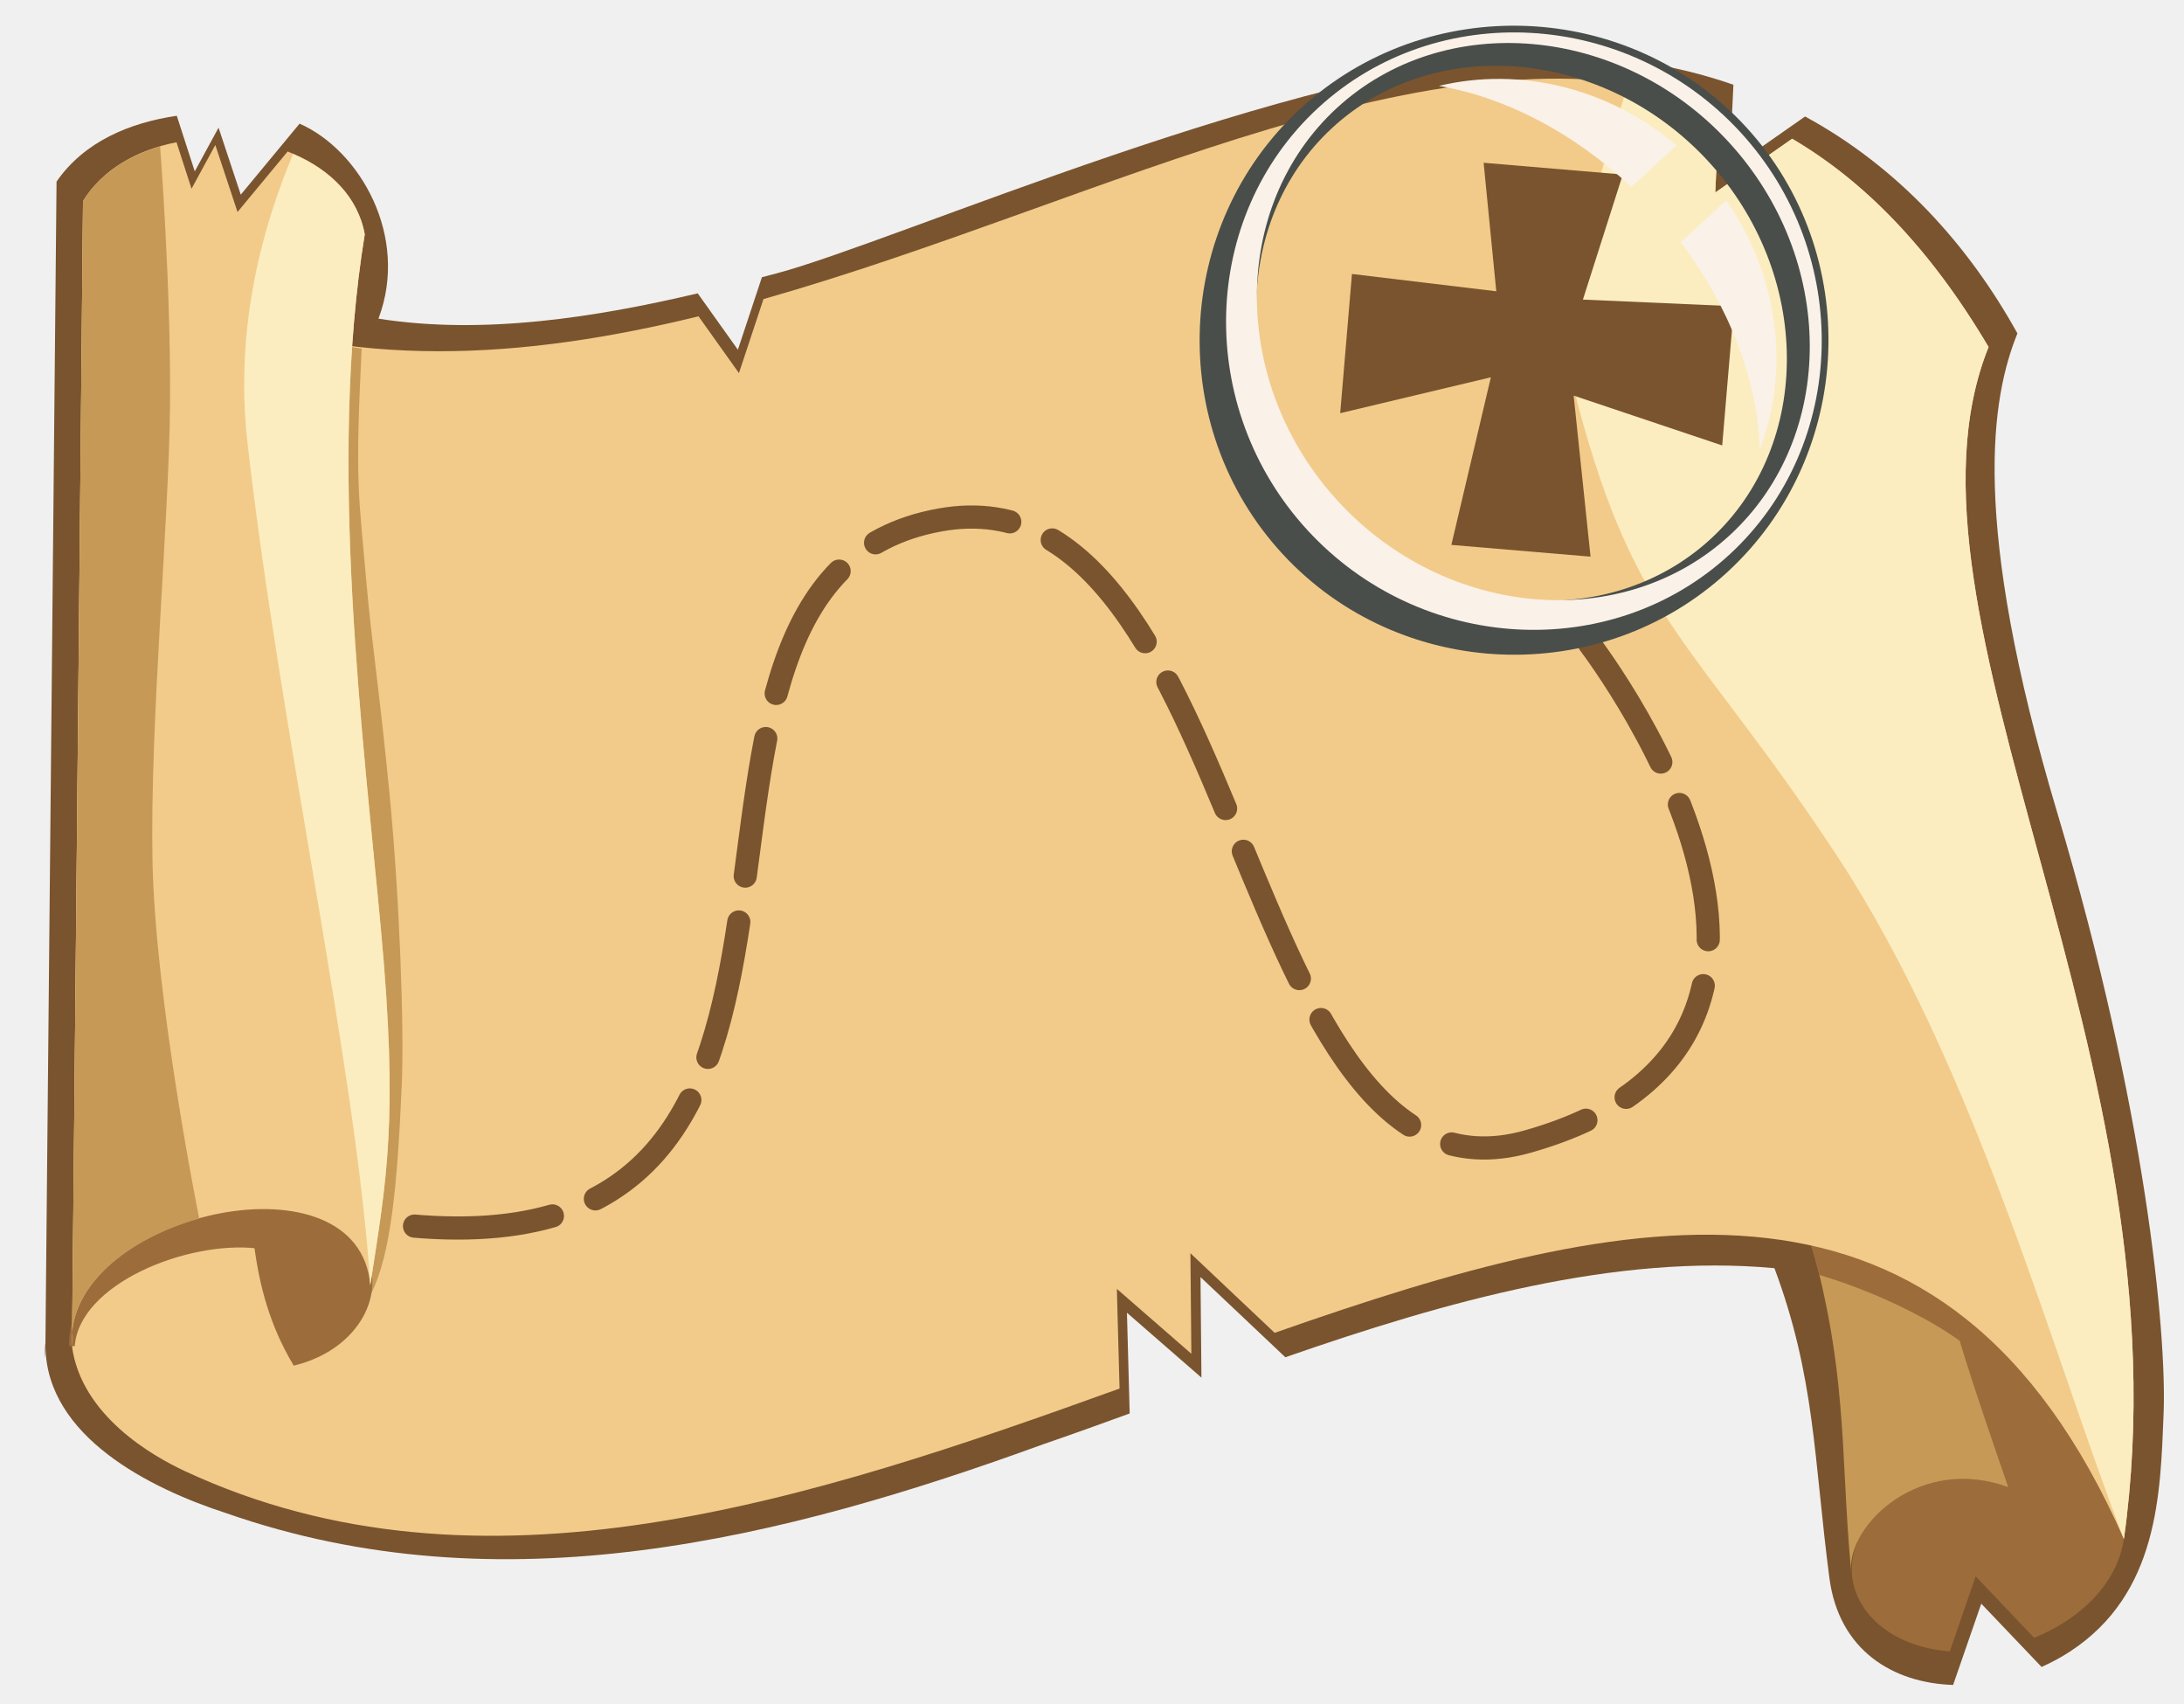
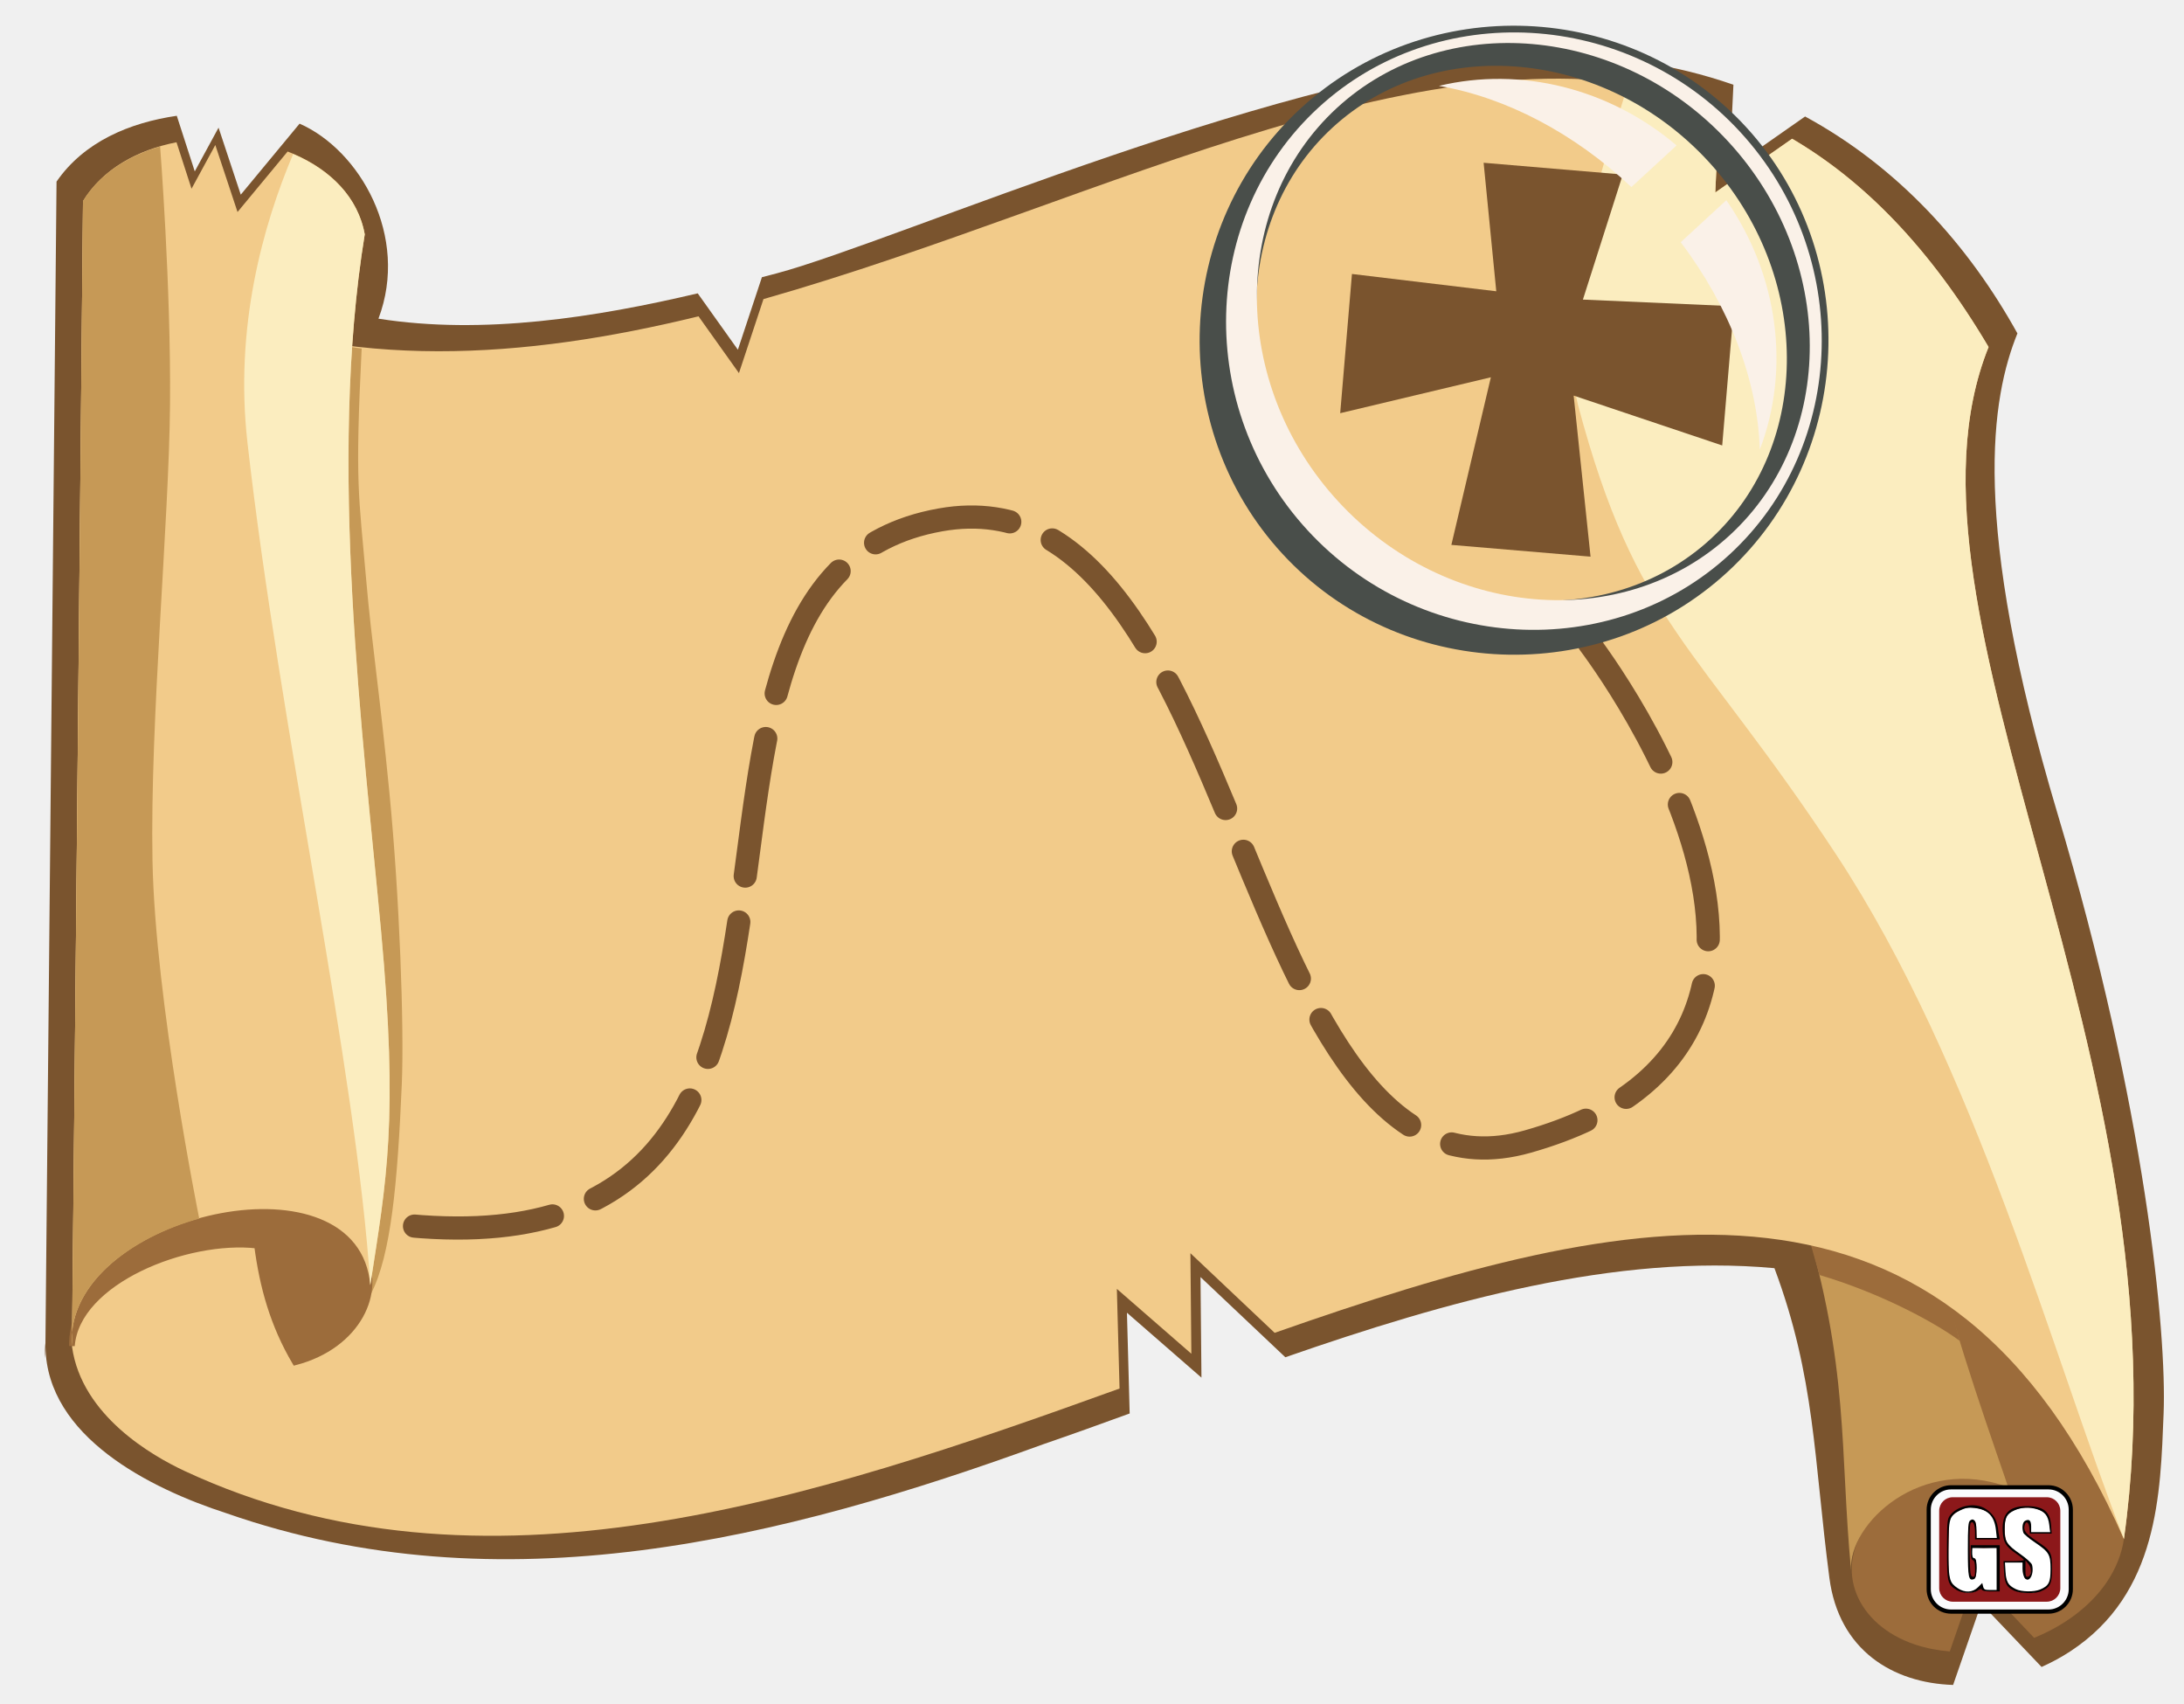
<svg xmlns="http://www.w3.org/2000/svg" width="100%" height="100%" viewBox="0 0 1571 1225" version="1.1" xml:space="preserve" style="fill-rule:evenodd;clip-rule:evenodd;stroke-linecap:round;">
-   <rect id="Artboard1" x="0" y="0" width="1570.989" height="1224.792" style="fill:none;" />
+   <rect x="0" y="0" width="1570.989" height="1224.792" style="fill:none;" />
  <g>
-     <clipPath id="_clip1">
-       <path d="M1656.668,1156.576l-1508.077,338.022l-323.978,-1445.419l1508.077,-338.022l323.978,1445.419Z" />
-     </clipPath>
-     <g clip-path="url(#_clip1)">
-       <path d="M1451.171,239.754c-34.9,-63.076 -85.369,-119.385 -152.723,-155.986l-54.465,38.095l2.904,-60.925c-42.294,-14.745 -89.977,-22.338 -143.313,-20.479c-171.575,5.98 -458.696,133.096 -544.712,156.066c-3.51,0.937 -7.228,1.873 -10.798,2.814l-17.287,52.153l-28.889,-40.542c-73.067,17.22 -154.097,30.081 -229.656,18.216c22.383,-59.208 -13.447,-121.229 -56.736,-140.251l-42.309,51.07l-15.977,-48.18l-17.111,31.444l-12.933,-39.988c-33.844,4.948 -66.598,18.537 -86.495,47.329c-2.63,278.001 -5.407,560.282 -7.99,834.971c-0.001,0.103 0.004,0.203 0.002,0.306c-0.208,0.937 -0.606,8.048 -0.191,10.758c0.187,-4.388 0.211,-6.216 0.235,-7.912c1.051,64.259 74.718,101.567 130.216,119.511c197.794,69.083 399.598,18.76 587.71,-49.718c20.163,-6.919 40.856,-14.363 61.95,-22.052l-1.965,-72.437l53.591,46.654l-0.682,-72.311l61.031,57.67c115.732,-40.294 237.841,-74.588 351.812,-64.057c29.307,78.45 28.301,136.885 39.532,222.749c6.791,51.913 45.438,75.551 88.993,76.957l20.259,-58.45l43.381,45.514c7.134,-3.187 14.046,-6.901 20.58,-11.178c63.621,-41.647 64.896,-113.474 67.196,-171.145c2.3,-57.671 -12.94,-219.371 -76.283,-431.244c-63.343,-211.873 -47.303,-299.722 -28.878,-345.419l-0,0Z" style="fill:#7a542e;" />
-       <path d="M1480.025,866.635l-131.74,-41.208l96.308,244.051c-31.085,-17.68 -79.384,-1.226 -100.058,25.216c-26.64,34.071 -8.616,74.172 33.163,87.976c7.968,2.633 16.318,4.223 24.825,4.904l18.626,-54.008l42.026,44.229c21.583,-8.735 40.426,-22.622 52.12,-39.864c6.725,-9.915 10.967,-20.571 12.479,-31.186l-47.747,-240.11Z" style="fill:#9c6c3b;" />
-       <path d="M1384.713,809.495c8.867,53.81 2.338,54.517 9.544,94.45c7.206,39.933 26.937,97.771 50.339,165.534c-62.728,-23.322 -115.08,26.145 -113.092,59.714c-8.185,-85.203 -1.039,-146.893 -34.497,-254.825c-10.581,-34.135 -16.163,-52.676 -19.458,-104.737c28.02,6.355 75.095,34.497 107.163,39.864Z" style="fill:#c69956;" />
-       <path d="M1308.751,916.864c41.149,12.127 80.438,32.366 100.867,47.308l-14.608,-56.213l-101.258,-44.158l14.998,53.063Z" style="fill:#9c6c3b;" />
-       <path d="M1430.428,249.547c-42.37,-71.611 -89.786,-119.591 -141.252,-149.817l-55.353,38.714l3.017,-63.072c-195.608,-69.148 -440.204,69.405 -687.66,139.715l-17.634,53.225l-29.098,-40.849c-125.414,30.704 -250.818,39.481 -370.221,-9.592c-20.95,-8.61 -62.647,-31.221 -72.505,-73.32l-7.884,824.072c6.98,49.476 57.889,78.434 80.996,89.204c213.14,99.336 450.445,20.89 672.485,-59.299l-1.941,-71.675l53.591,46.654l-0.682,-72.311l60.608,57.271c257.423,-90.358 483.494,-140.71 610.879,148.276c48.446,-344.504 -174.936,-664.665 -97.345,-857.197Z" style="fill:#f2cb8a;" />
-       <path d="M150.302,602.214c0,0 -35.405,255.916 125.957,277.157c396.826,52.235 150.312,-461.169 400.26,-505.527c221.792,-39.361 210.526,506.957 422.272,447.115c265.555,-75.05 42.066,-361.402 42.066,-361.402" style="fill:none;stroke:#7a542e;stroke-width:16.67px;stroke-dasharray:100,33.333;stroke-dashoffset:40;" />
-       <path d="M245.904,248.654l14.247,1.983c-4.857,98.08 -2.138,104.189 3.281,166.61c4.01,46.191 9.357,77.512 16.725,153.206c7.196,73.924 10.635,167.776 8.872,208.995c-3.097,72.417 -7.857,123.007 -22.101,150.83c-14.244,27.823 -16.93,10.191 -16.93,10.191l-37.064,-296.219l-9.476,-388.67l42.444,-6.925Z" style="fill:#c69956;" />
-       <path d="M212.26,979.752c45.743,-11.85 63.457,-51.556 48.271,-77.71c-20.767,-35.766 -86.932,-42.499 -138.534,-20.47c-43.563,18.597 -70.681,53.426 -70.239,86.318c3.483,-46.551 82.792,-77.903 133.12,-72.134c3.896,29.669 11.428,56.946 27.382,83.995Z" style="fill:#9c6c3b;stroke:#9c6c3b;stroke-width:4.03px;stroke-linecap:butt;" />
-       <path d="M261.592,164.817c-6.369,-26.66 -27.772,-45.49 -54.688,-55.863l-36.045,43.507l-15.977,-48.18l-17.111,31.444l-10.807,-33.419c-27.98,5.456 -53.183,19.284 -67.245,42.247c0,0 -6.798,719.434 -7.869,813.453c7.88,-86.833 206.23,-130.124 214.504,-33.841c11.704,-75.956 20.308,-118.247 7.735,-254.881c-12.573,-136.634 -38.527,-336.969 -11.725,-500.777c-0.227,-1.245 -0.484,-2.477 -0.774,-3.69l0,-0Zm-209.741,793.189c-0.294,3.238 -0.349,6.528 -0.094,9.882c0.011,-0.9 0.081,-8.819 0.094,-9.882Z" style="fill:#f2cb8a;" />
-       <path d="M1430.428,249.547c-42.397,-71.656 -89.864,-119.562 -141.384,-149.72l-55.221,38.618l3.003,-62.862c-21.294,-7.511 -43.159,-12.596 -65.55,-15.558c-21.316,69.604 -53.27,162.299 -36.227,231.057c42.016,157.893 85.056,170.698 185.671,323.313c100.614,152.615 155.84,360.513 207.053,492.351c48.446,-344.504 -174.936,-664.665 -97.345,-857.197Z" style="fill:#fbedbf;" />
-       <path d="M143.323,876.322c0,0 -31.771,-156.931 -33.636,-257.518c-1.865,-100.587 11.917,-243.035 12.618,-328.273c0.701,-85.238 -7.138,-185.168 -7.138,-185.168c-23.114,6.76 -43.41,19.533 -55.447,39.189c0,0 -7.014,742.894 -7.962,823.336c-3.334,-43.758 41.835,-77.782 91.565,-91.566Z" style="fill:#c69956;" />
-       <path d="M262.366,168.507c-4.957,-27.217 -25.323,-46.567 -51.507,-57.744c-21.888,51.783 -42.249,124.604 -32.85,207.565c23.314,205.79 78.429,450.67 88.347,605.837c11.704,-75.956 20.308,-118.247 7.735,-254.881c-12.573,-136.634 -38.527,-336.969 -11.725,-500.777Z" style="fill:#fbedbf;" />
-       <path d="M1247.277,220.222l-108.659,-4.786l28.703,-89.93l-100.116,-8.455l9.096,92.411l-103.812,-12.447l-8.455,100.116l108.38,-25.82l-28.416,120.536l100.116,8.455l-12.153,-115.825l106.861,35.86l8.455,-100.116Z" style="fill:#7a542e;" />
-       <g id="g4231">
-         <path d="M1242.594,411.361c0,-0 0,-0 0,-0c91.454,-84.209 97.416,-228.758 13.207,-320.213c-0,-0 -0,-0 -0,-0c-84.209,-91.454 -228.758,-97.416 -320.213,-13.207c-0,0 -0,0 -0,0c-91.454,84.209 -97.416,228.758 -13.207,320.213c0,0 0,0 0,0c84.209,91.454 228.758,97.416 320.213,13.207Zm-11.997,-23.871c-0.001,0.001 -0.001,0.001 -0.002,0.002c-73.682,67.845 -195.751,56.948 -270.414,-24.139c-0.001,-0.001 -0.001,-0.001 -0.002,-0.002c-74.661,-81.088 -75.467,-203.639 -1.784,-271.483c73.681,-67.841 195.746,-56.944 270.408,24.139c74.664,81.085 75.474,203.637 1.794,271.483Z" style="fill:#494e4a;" />
-         <path d="M1244.092,398.763c85.342,-78.585 88.801,-215.761 7.661,-303.881c-0.001,-0.001 -0.002,-0.002 -0.003,-0.004c-81.14,-88.119 -218.134,-95.968 -303.479,-17.388c-0.001,0.001 -0.002,0.001 -0.002,0.002c-85.344,78.583 -88.804,215.76 -7.665,303.882c0.001,0.001 0.002,0.002 0.003,0.004c81.141,88.122 218.138,95.97 303.483,17.387c0.001,-0.001 0.002,-0.001 0.002,-0.002Zm0.249,-13.955c-0.001,0.001 -0.002,0.002 -0.004,0.003c-77.013,70.912 -204.207,59.952 -281.768,-24.279c-0.001,-0.001 -0.001,-0.001 -0.002,-0.002c-77.561,-84.234 -78.011,-211.901 -0.997,-282.814c0.001,-0.001 0.002,-0.002 0.004,-0.003c77.014,-70.912 204.209,-59.949 281.77,24.284c0.001,0.001 0.001,0.001 0.002,0.002c77.558,84.234 78.007,211.897 0.996,282.809Z" style="fill:#faf1e8;" />
-         <path d="M1265.853,323.37c22.25,-58.274 13.196,-125.766 -24.067,-179.404l-32.818,30.218c35.092,46.33 55.398,99.584 56.885,149.186Zm-59.849,-218.789c-48.227,-40.953 -112.078,-56.944 -170.951,-42.815c48.217,8.242 97.425,34.103 138.436,72.755l32.515,-29.939Z" style="fill:#faf1e8;" />
+     <g>
+       <g>
+         <clipPath id="_clip1">
+           <path d="M1656.668,1156.576l-1508.077,338.022l-323.978,-1445.419l1508.077,-338.022l323.978,1445.419Z" />
+         </clipPath>
+         <g clip-path="url(#_clip1)">
+           <path d="M1451.171,239.754c-34.9,-63.076 -85.369,-119.385 -152.723,-155.986l-54.465,38.095l2.904,-60.925c-42.294,-14.745 -89.977,-22.338 -143.313,-20.479c-171.575,5.98 -458.696,133.096 -544.712,156.066c-3.51,0.937 -7.228,1.873 -10.798,2.814l-17.287,52.153l-28.889,-40.542c-73.067,17.22 -154.097,30.081 -229.656,18.216c22.383,-59.208 -13.447,-121.229 -56.736,-140.251l-42.309,51.07l-15.977,-48.18l-17.111,31.444l-12.933,-39.988c-33.844,4.948 -66.598,18.537 -86.495,47.329c-2.63,278.001 -5.407,560.282 -7.99,834.971c-0.001,0.103 0.004,0.203 0.002,0.306c-0.208,0.937 -0.606,8.048 -0.191,10.758c0.187,-4.388 0.211,-6.216 0.235,-7.912c1.051,64.259 74.718,101.567 130.216,119.511c197.794,69.083 399.598,18.76 587.71,-49.718c20.163,-6.919 40.856,-14.363 61.95,-22.052l-1.965,-72.437l53.591,46.654l-0.682,-72.311l61.031,57.67c115.732,-40.294 237.841,-74.588 351.812,-64.057c29.307,78.45 28.301,136.885 39.532,222.749c6.791,51.913 45.438,75.551 88.993,76.957l20.259,-58.45l43.381,45.514c7.134,-3.187 14.046,-6.901 20.58,-11.178c63.621,-41.647 64.896,-113.474 67.196,-171.145c2.3,-57.671 -12.94,-219.371 -76.283,-431.244c-63.343,-211.873 -47.303,-299.722 -28.878,-345.419l0.001,-0.003Z" style="fill:#7a542e;" />
+           <path d="M1480.025,866.635l-131.74,-41.208l96.308,244.051c-31.085,-17.68 -79.384,-1.226 -100.058,25.216c-26.64,34.071 -8.616,74.172 33.163,87.976c7.968,2.633 16.318,4.223 24.825,4.904l18.626,-54.008l42.026,44.229c21.583,-8.735 40.426,-22.622 52.12,-39.864c6.725,-9.915 10.967,-20.571 12.479,-31.186l-47.747,-240.11l-0.002,0Z" style="fill:#9c6c3b;" />
+           <path d="M1384.713,809.495c8.867,53.81 2.338,54.517 9.544,94.45c7.206,39.933 26.937,97.771 50.339,165.534c-62.728,-23.322 -115.08,26.145 -113.092,59.714c-8.185,-85.203 -1.039,-146.893 -34.497,-254.825c-10.581,-34.135 -16.163,-52.676 -19.458,-104.737c28.02,6.355 75.095,34.497 107.163,39.864l0.001,0Z" style="fill:#c69956;" />
+           <path d="M1308.751,916.864c41.149,12.127 80.438,32.366 100.867,47.308l-14.608,-56.213l-101.258,-44.158l14.999,53.063Z" style="fill:#9c6c3b;" />
+           <path d="M1430.428,249.547c-42.37,-71.611 -89.786,-119.591 -141.252,-149.817l-55.353,38.714l3.017,-63.072c-195.608,-69.148 -440.204,69.405 -687.66,139.715l-17.634,53.225l-29.098,-40.849c-125.414,30.704 -250.818,39.481 -370.221,-9.592c-20.95,-8.61 -62.647,-31.221 -72.505,-73.32l-7.884,824.072c6.98,49.476 57.889,78.434 80.996,89.204c213.14,99.336 450.445,20.89 672.485,-59.299l-1.941,-71.675l53.591,46.654l-0.682,-72.311l60.608,57.271c257.423,-90.358 483.494,-140.71 610.879,148.276c48.446,-344.504 -174.936,-664.665 -97.345,-857.197l-0.001,0.001Z" style="fill:#f2cb8a;" />
+           <path d="M150.302,602.214c0,0 -35.405,255.916 125.957,277.157c396.826,52.235 150.312,-461.169 400.26,-505.527c221.792,-39.361 210.526,506.957 422.272,447.115c265.555,-75.05 42.066,-361.402 42.066,-361.402" style="fill:none;stroke:#7a542e;stroke-width:16.67px;stroke-dasharray:100,33.333;stroke-dashoffset:40;" />
+           <path d="M245.904,248.654l14.247,1.983c-4.857,98.08 -2.138,104.189 3.281,166.61c4.01,46.191 9.357,77.512 16.725,153.206c7.196,73.924 10.635,167.776 8.872,208.995c-3.097,72.417 -7.857,123.007 -22.101,150.83c-14.244,27.823 -16.93,10.191 -16.93,10.191l-37.064,-296.219l-9.476,-388.67l42.444,-6.925l0.002,-0.001Z" style="fill:#c69956;" />
+           <path d="M212.26,979.752c45.743,-11.85 63.457,-51.556 48.271,-77.71c-20.767,-35.766 -86.932,-42.499 -138.534,-20.47c-43.563,18.597 -70.681,53.426 -70.239,86.318c3.483,-46.551 82.792,-77.903 133.12,-72.134c3.896,29.669 11.428,56.946 27.382,83.995l0,0.001Z" style="fill:#9c6c3b;stroke:#9c6c3b;stroke-width:4.03px;stroke-linecap:butt;" />
+           <path d="M261.592,164.817c-6.369,-26.66 -27.772,-45.49 -54.688,-55.863l-36.045,43.507l-15.977,-48.18l-17.111,31.444l-10.807,-33.419c-27.98,5.456 -53.183,19.284 -67.245,42.247c0,0 -6.798,719.434 -7.869,813.453c7.88,-86.833 206.23,-130.124 214.504,-33.841c11.704,-75.956 20.308,-118.247 7.735,-254.881c-12.573,-136.634 -38.527,-336.969 -11.725,-500.777c-0.225,-1.237 -0.483,-2.467 -0.774,-3.69l0.002,0Zm-209.741,793.189c-0.308,3.286 -0.339,6.591 -0.094,9.882c0.011,-0.9 0.081,-8.819 0.094,-9.882" style="fill:#f2cb8a;" />
+           <path d="M1430.428,249.547c-42.397,-71.656 -89.864,-119.562 -141.384,-149.72l-55.221,38.618l3.003,-62.862c-21.294,-7.511 -43.159,-12.596 -65.55,-15.558c-21.316,69.604 -53.27,162.299 -36.227,231.057c42.016,157.893 85.056,170.698 185.671,323.313c100.615,152.615 155.84,360.513 207.053,492.351c48.446,-344.504 -174.936,-664.665 -97.345,-857.197l0,-0.002Z" style="fill:#fbedbf;" />
+           <path d="M143.323,876.322c0,0 -31.771,-156.931 -33.636,-257.518c-1.865,-100.587 11.917,-243.035 12.618,-328.273c0.701,-85.238 -7.138,-185.168 -7.138,-185.168c-23.114,6.76 -43.41,19.533 -55.447,39.189c0,0 -7.014,742.894 -7.962,823.336c-3.334,-43.758 41.835,-77.782 91.565,-91.566" style="fill:#c69956;" />
+           <path d="M262.366,168.507c-4.957,-27.217 -25.323,-46.567 -51.507,-57.744c-21.888,51.783 -42.249,124.604 -32.85,207.565c23.314,205.79 78.429,450.67 88.347,605.837c11.704,-75.956 20.308,-118.247 7.735,-254.881c-12.573,-136.634 -38.527,-336.969 -11.725,-500.777" style="fill:#fbedbf;" />
+           <path d="M1247.277,220.222l-108.659,-4.786l28.703,-89.93l-100.116,-8.455l9.096,92.411l-103.812,-12.447l-8.455,100.116l108.38,-25.82l-28.416,120.536l100.116,8.455l-12.153,-115.825l106.861,35.86l8.455,-100.116l0,0.001Z" style="fill:#7a542e;" />
+           <path d="M1242.594,411.361c91.454,-84.209 97.416,-228.758 13.207,-320.213c-84.209,-91.454 -228.758,-97.416 -320.213,-13.207c-91.454,84.209 -97.416,228.758 -13.207,320.213c84.209,91.454 228.758,97.416 320.213,13.207m-11.997,-23.871l-0.002,0.002c-73.682,67.845 -195.751,56.948 -270.414,-24.139l-0.002,-0.002c-74.661,-81.088 -75.467,-203.639 -1.784,-271.483c73.681,-67.841 195.746,-56.944 270.408,24.139c74.664,81.085 75.474,203.637 1.794,271.483" style="fill:#494e4a;" />
+           <path d="M1244.092,398.763c85.342,-78.585 88.801,-215.761 7.661,-303.881l-0.003,-0.004c-81.14,-88.119 -218.134,-95.968 -303.479,-17.388l-0.002,0.002c-85.344,78.583 -88.804,215.76 -7.665,303.882l0.003,0.004c81.141,88.122 218.138,95.97 303.483,17.387l0.002,-0.002Zm0.249,-13.955l-0.004,0.003c-77.013,70.912 -204.207,59.952 -281.768,-24.279l-0.002,-0.002c-77.561,-84.234 -78.011,-211.901 -0.997,-282.814l0.004,-0.003c77.014,-70.912 204.209,-59.949 281.77,24.284l0.002,0.002c77.558,84.234 78.007,211.897 0.996,282.809l-0.001,0Z" style="fill:#faf1e8;" />
+           <path d="M1265.853,323.37c22.25,-58.274 13.196,-125.766 -24.067,-179.404l-32.818,30.218c35.092,46.33 55.398,99.584 56.885,149.186m-59.849,-218.789c-48.227,-40.953 -112.078,-56.944 -170.951,-42.815c48.217,8.242 97.425,34.103 138.436,72.755l32.515,-29.939l0,-0.001Z" style="fill:#faf1e8;" />
+         </g>
      </g>
+     </g>
+     <g>
+       <path id="Rounded-Black-Edge" d="M1489.567,1085.632l0,57.23c0,8.871 -7.202,16.074 -16.074,16.074l-70.055,0c-8.871,0 -16.074,-7.202 -16.074,-16.074l0,-57.23c0,-8.871 7.202,-16.074 16.074,-16.074l70.055,0c8.871,0 16.074,7.202 16.074,16.074Z" style="fill:#fafafc;stroke:#000;stroke-width:3px;stroke-linejoin:round;stroke-miterlimit:1.5;" />
+       <path id="Rounded-Red" d="M1481.529,1086.417l0,55.659c0,5.092 -4.134,9.226 -9.226,9.226l-67.676,0c-5.092,0 -9.226,-4.134 -9.226,-9.226l0,-55.659c0,-5.092 4.134,-9.226 9.226,-9.226l67.676,0c5.092,0 9.226,4.134 9.226,9.226Z" style="fill:#8c181a;stroke:#8c181a;stroke-width:1px;stroke-linejoin:round;stroke-miterlimit:1.5;" />
+       <path id="GS-path-white" d="M1422.724,1143.298c1.61,-0.837 0.798,-0.626 1.195,-1.649c0.631,-1.624 0.913,-2.277 2.228,0.222c1.2,2.279 2.492,2.341 5.352,2.341l5.139,-0.26l0,-15.86l-0.258,-15.34l-9.44,0.39l-8.148,-0.39l-0.646,3.634c0,2.542 1.243,5.204 2.327,5.204c1.17,0 0.906,0.225 0.906,4.094c0,7.236 0.328,9.918 -2.591,9.501c-2.314,-0.33 -2.457,-0.116 -2.735,-20.939c-0.24,-17.954 0.462,-19.544 1.81,-20.064c3.291,-1.269 3.281,-0.75 3.595,5.272l0.437,6.667l6.338,0.31l8.793,-0.21l-1.034,-6.808c-0.01,-9.208 -5.944,-13.724 -15.451,-15.252c-5.619,-0.903 -11.77,1.328 -15.377,5.11l-3.055,3.203l-0.546,21.759c-0.323,23.587 0.83,25.927 7.786,29.371c4.34,2.149 7.794,1.96 11.312,0.776l2.063,-1.082Zm46.55,0.134c4.942,-4.235 5.377,-2.38 5.96,-10.808c0.513,-7.424 0.967,-14.809 -5.281,-19.678c-3.131,-2.44 -9.786,-6.485 -11.066,-7.657c-4.226,-3.866 -4.773,-12.935 -0.14,-11.148c1.039,0.401 1.824,0.585 1.824,3.368l0.388,4.842l13.968,0l-0.388,-5.138c0,-2.612 -0.738,-5.259 -1.324,-6.36c-1.824,-3.426 -6.96,-6.677 -14.198,-6.75c-7.519,-0.076 -14.016,2.635 -15.949,6.899c-1.609,3.549 -1.385,14.453 0.367,17.858c0.819,1.592 4.362,5.859 8.662,8.847c4.753,3.303 8.182,5.723 8.546,7.18c0.973,3.896 0.316,8.765 -1.537,9.931c-2.933,1.845 -3.193,-0.546 -3.193,-6.333l-0.258,-4.943l-13.709,0l0.01,3.9c0,2.145 0.477,5.607 1.054,7.693c2.27,8.215 7.538,10.292 18.776,10.316l7.489,-2.021Z" style="fill:#fff;fill-rule:nonzero;" />
+       <path id="GS-path-black" d="M1407.563,1143.455c-6.724,-4.121 -7.041,-5.432 -7.041,-29.122c0,-1.993 0.002,-3.806 0.008,-5.457c0.049,-14.32 0.368,-16.465 1.961,-18.828c4.622,-6.855 17.92,-10.402 26.189,-4.774c5.335,3.632 8.162,7.879 8.854,16.538l0.931,5.197l-17.765,0l-0.016,-4.94c-0.019,-5.647 -1.353,-8.661 -3.07,-6.935c-0.72,0.724 -1.004,7.57 -0.819,19.739c0.255,16.785 0.463,18.665 2.094,18.98c1.551,0.299 1.811,-0.488 1.811,-5.479c0,-4.222 -0.428,-5.994 -1.552,-6.428c-1.087,-0.419 -1.552,-2.124 -1.552,-5.688l0,-5.089l20.869,0l0,33.281l-6.813,0c-3.408,0 -5.766,-0.484 -6.015,-1.235c-0.291,-0.876 -1.135,-0.725 -2.903,0.52c-3.414,2.403 -11.022,2.264 -15.17,-0.279l-0,0Zm15.287,-2.046l3.025,-3.04l0.629,2.52c0.546,2.188 1.228,2.52 5.174,2.52l4.544,0l0,-30.161l-17.591,0l0,3.64c0,2.542 0.468,3.64 1.552,3.64c2.364,0 2.241,14.072 -0.131,14.987c-4.011,1.547 -4.525,-0.865 -4.525,-21.227c0,-16.07 0.273,-19.734 1.552,-20.801c2.741,-2.286 4.656,0.547 4.656,6.888l0,5.593l14.636,0l-0.68,-5.98c-1.107,-9.738 -5.83,-14.557 -15.221,-15.531c-4.71,-0.489 -6.697,-0.165 -10.574,1.721c-7.766,3.779 -8.331,5.683 -8.335,28.111c0,1.991 0.004,3.817 0.017,5.493c0.127,16.396 1.065,18.545 6.599,22.289c5.128,3.47 10.817,3.213 14.672,-0.661Zm26.307,2.622c-5.658,-2.51 -7.174,-5.246 -7.6,-13.714l-0.387,-7.708l7.357,0c4.046,0 7.34,-0.351 7.319,-0.78c-0.021,-0.429 -2.426,-2.418 -5.346,-4.42c-7.801,-5.349 -9.494,-8.154 -9.902,-16.414c-0.62,-12.547 4.503,-17.903 17.13,-17.906c12,-0.003 16.915,3.779 17.619,13.558l0.446,6.201l-15.645,0l-0.321,-3.82c-0.378,-4.495 -2.551,-5.775 -3.481,-2.05c-0.943,3.776 0.62,5.822 8.451,11.067c10.346,6.929 11.277,8.035 11.277,19.705c0,9.764 -0.887,13.091 -5.79,15.548c-0.517,0.259 -1.113,0.448 -1.691,0.775c-4.08,2.31 -15.359,1.766 -19.435,-0.042Zm18.4,-0.998c6.211,-2.642 7.469,-5.101 7.469,-14.603c0,-10.561 -1.027,-12.318 -11.255,-19.255c-4.192,-2.843 -7.915,-5.936 -8.273,-6.873c-1.263,-3.308 -0.675,-7.688 1.16,-8.637c3.003,-1.552 4.398,-0.261 4.398,4.07l0,4.073l13.719,0l-0.718,-5.46c-0.841,-6.396 -3.186,-9.349 -8.76,-11.027c-5.712,-1.72 -11.372,-1.435 -16.316,0.821c-5.527,2.522 -6.917,5.229 -7.001,13.631c-0.086,8.648 1.318,10.854 11.388,17.89c4.319,3.018 8.015,6.412 8.322,7.643c1.705,6.826 -2.187,13.607 -5.351,9.324c-0.82,-1.11 -1.492,-4.035 -1.492,-6.5l0,-4.481l-12.658,0l0.425,6.701c0.464,7.328 1.865,9.682 7.396,12.423c4.068,2.017 13.103,2.15 17.547,0.26Zm-6.707,-12.712c0.199,-2.038 -0.443,-4.102 -1.776,-5.712l-2.087,-2.52l-0.034,6.056c-0.03,5.216 0.217,6.009 1.776,5.712c1.166,-0.222 1.922,-1.481 2.122,-3.536l-0,0Z" style="fill:#010101;fill-rule:nonzero;" />
    </g>
  </g>
</svg>
